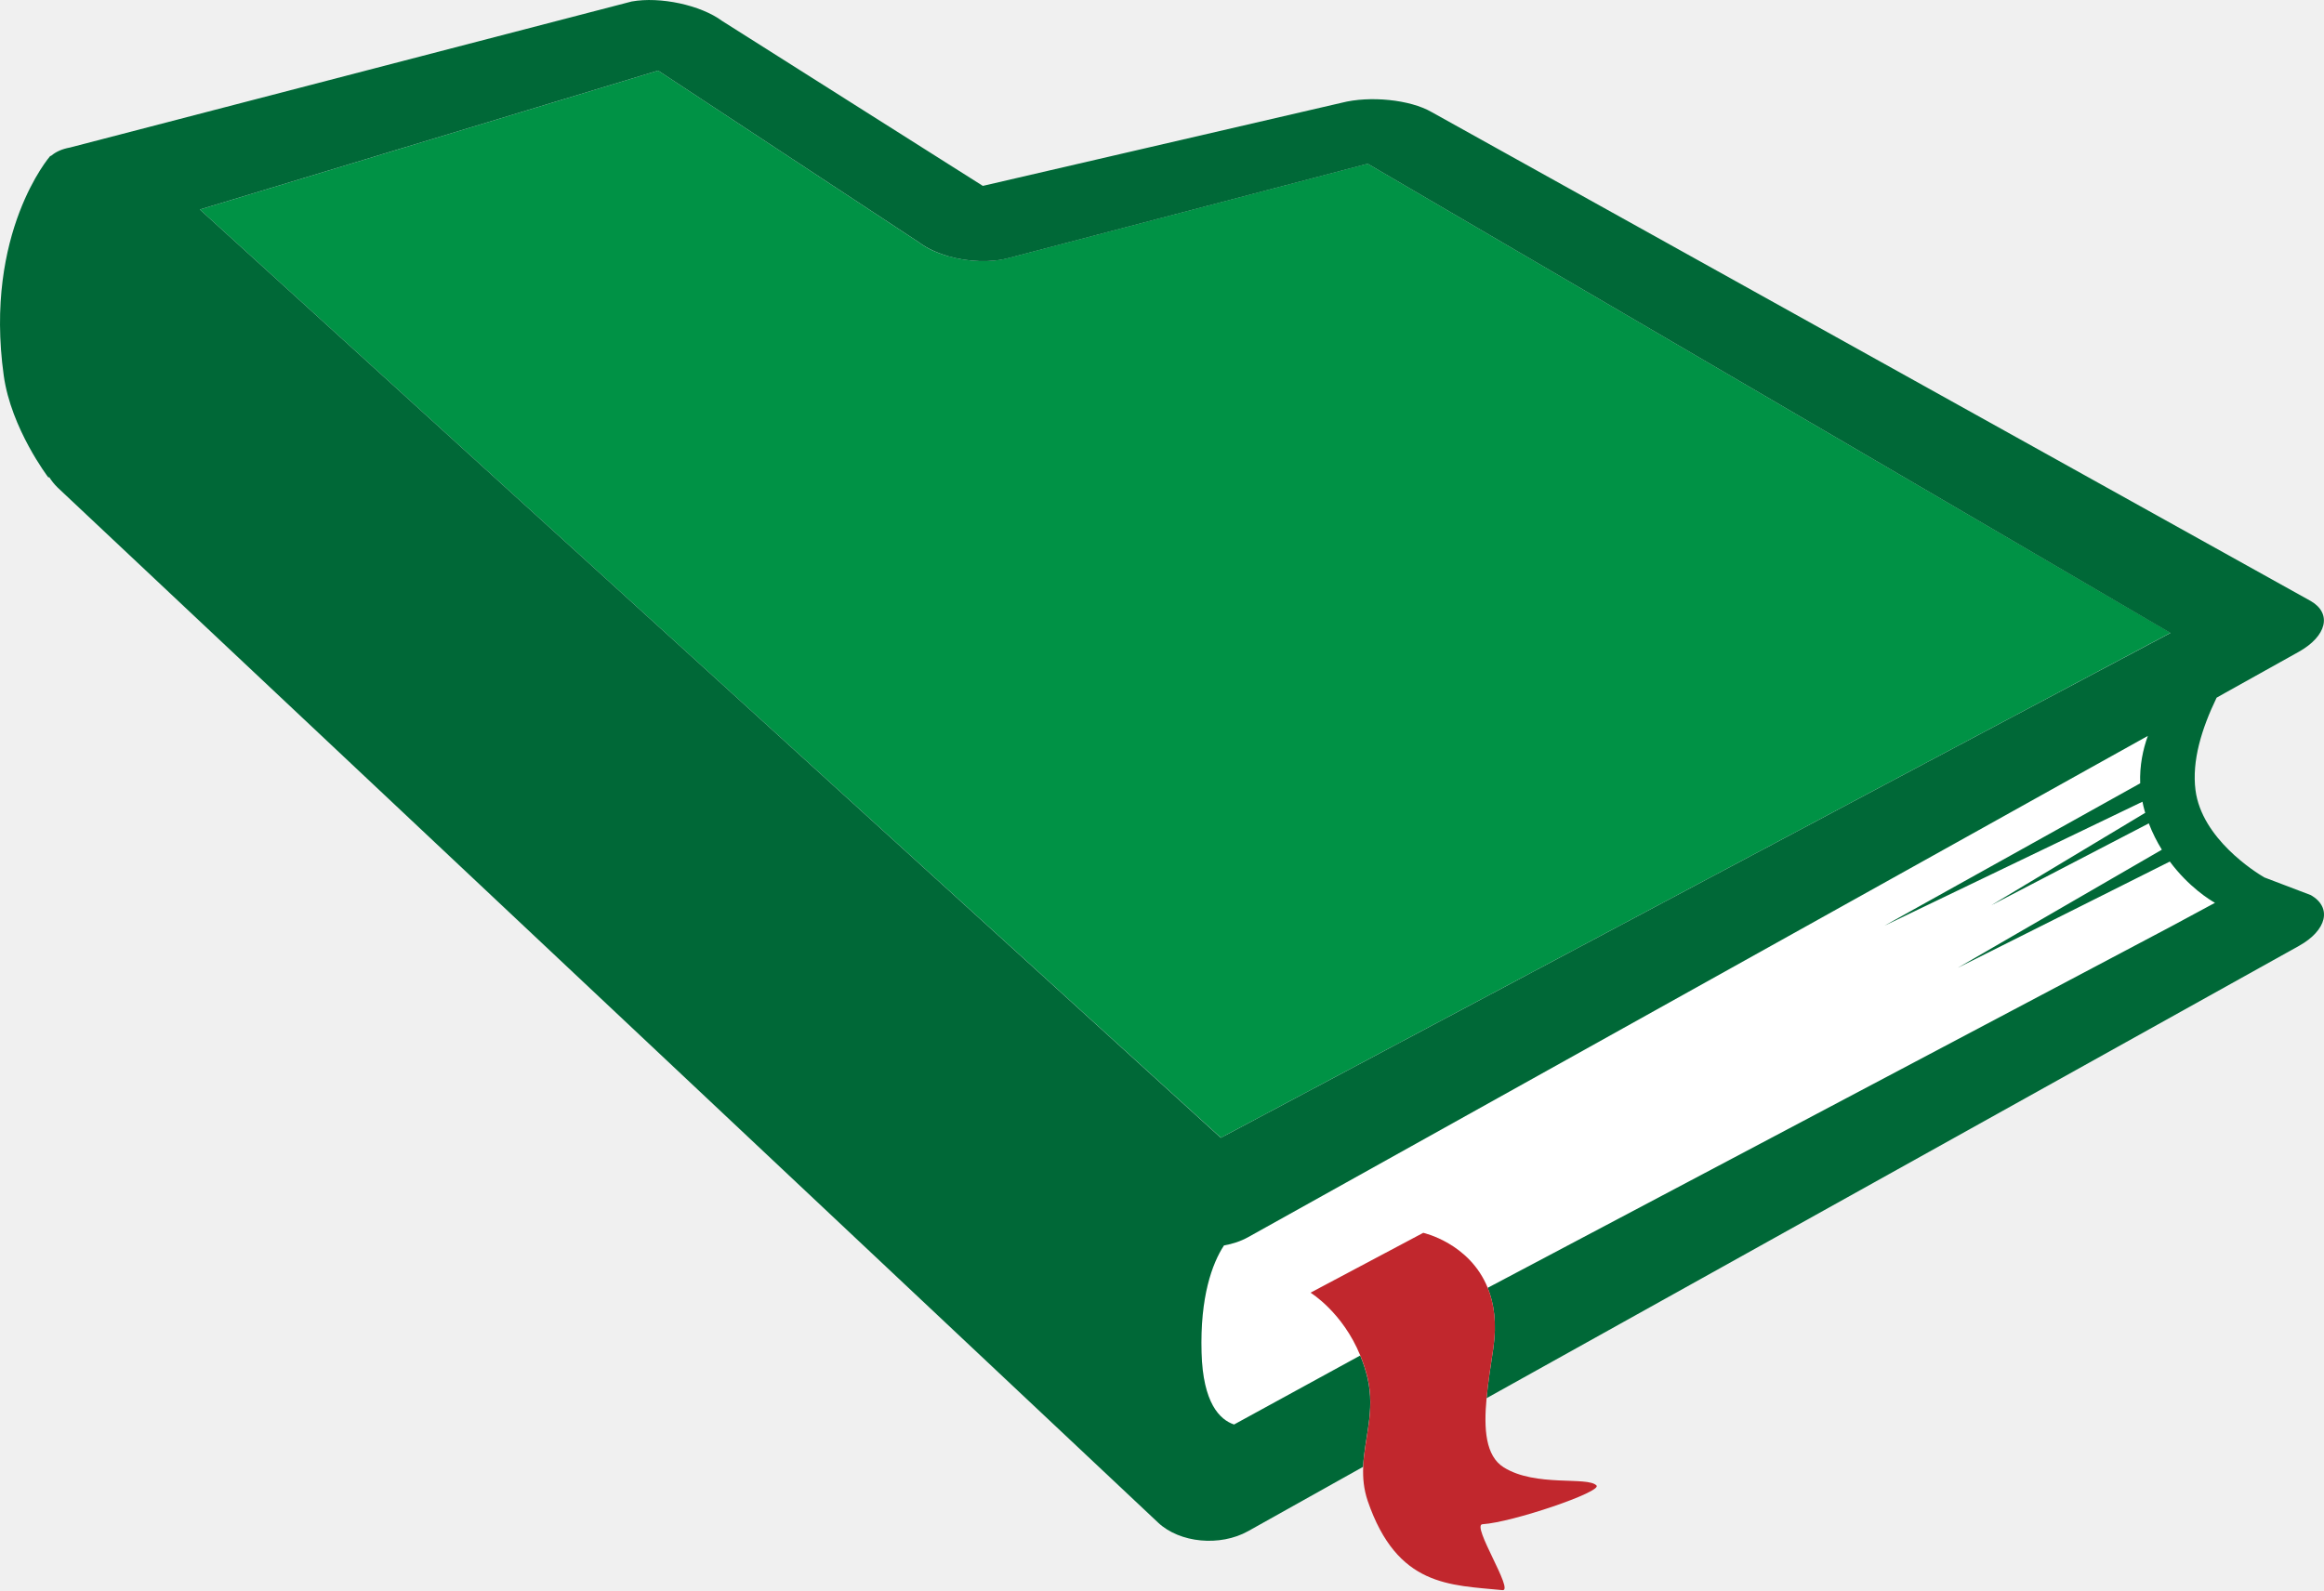
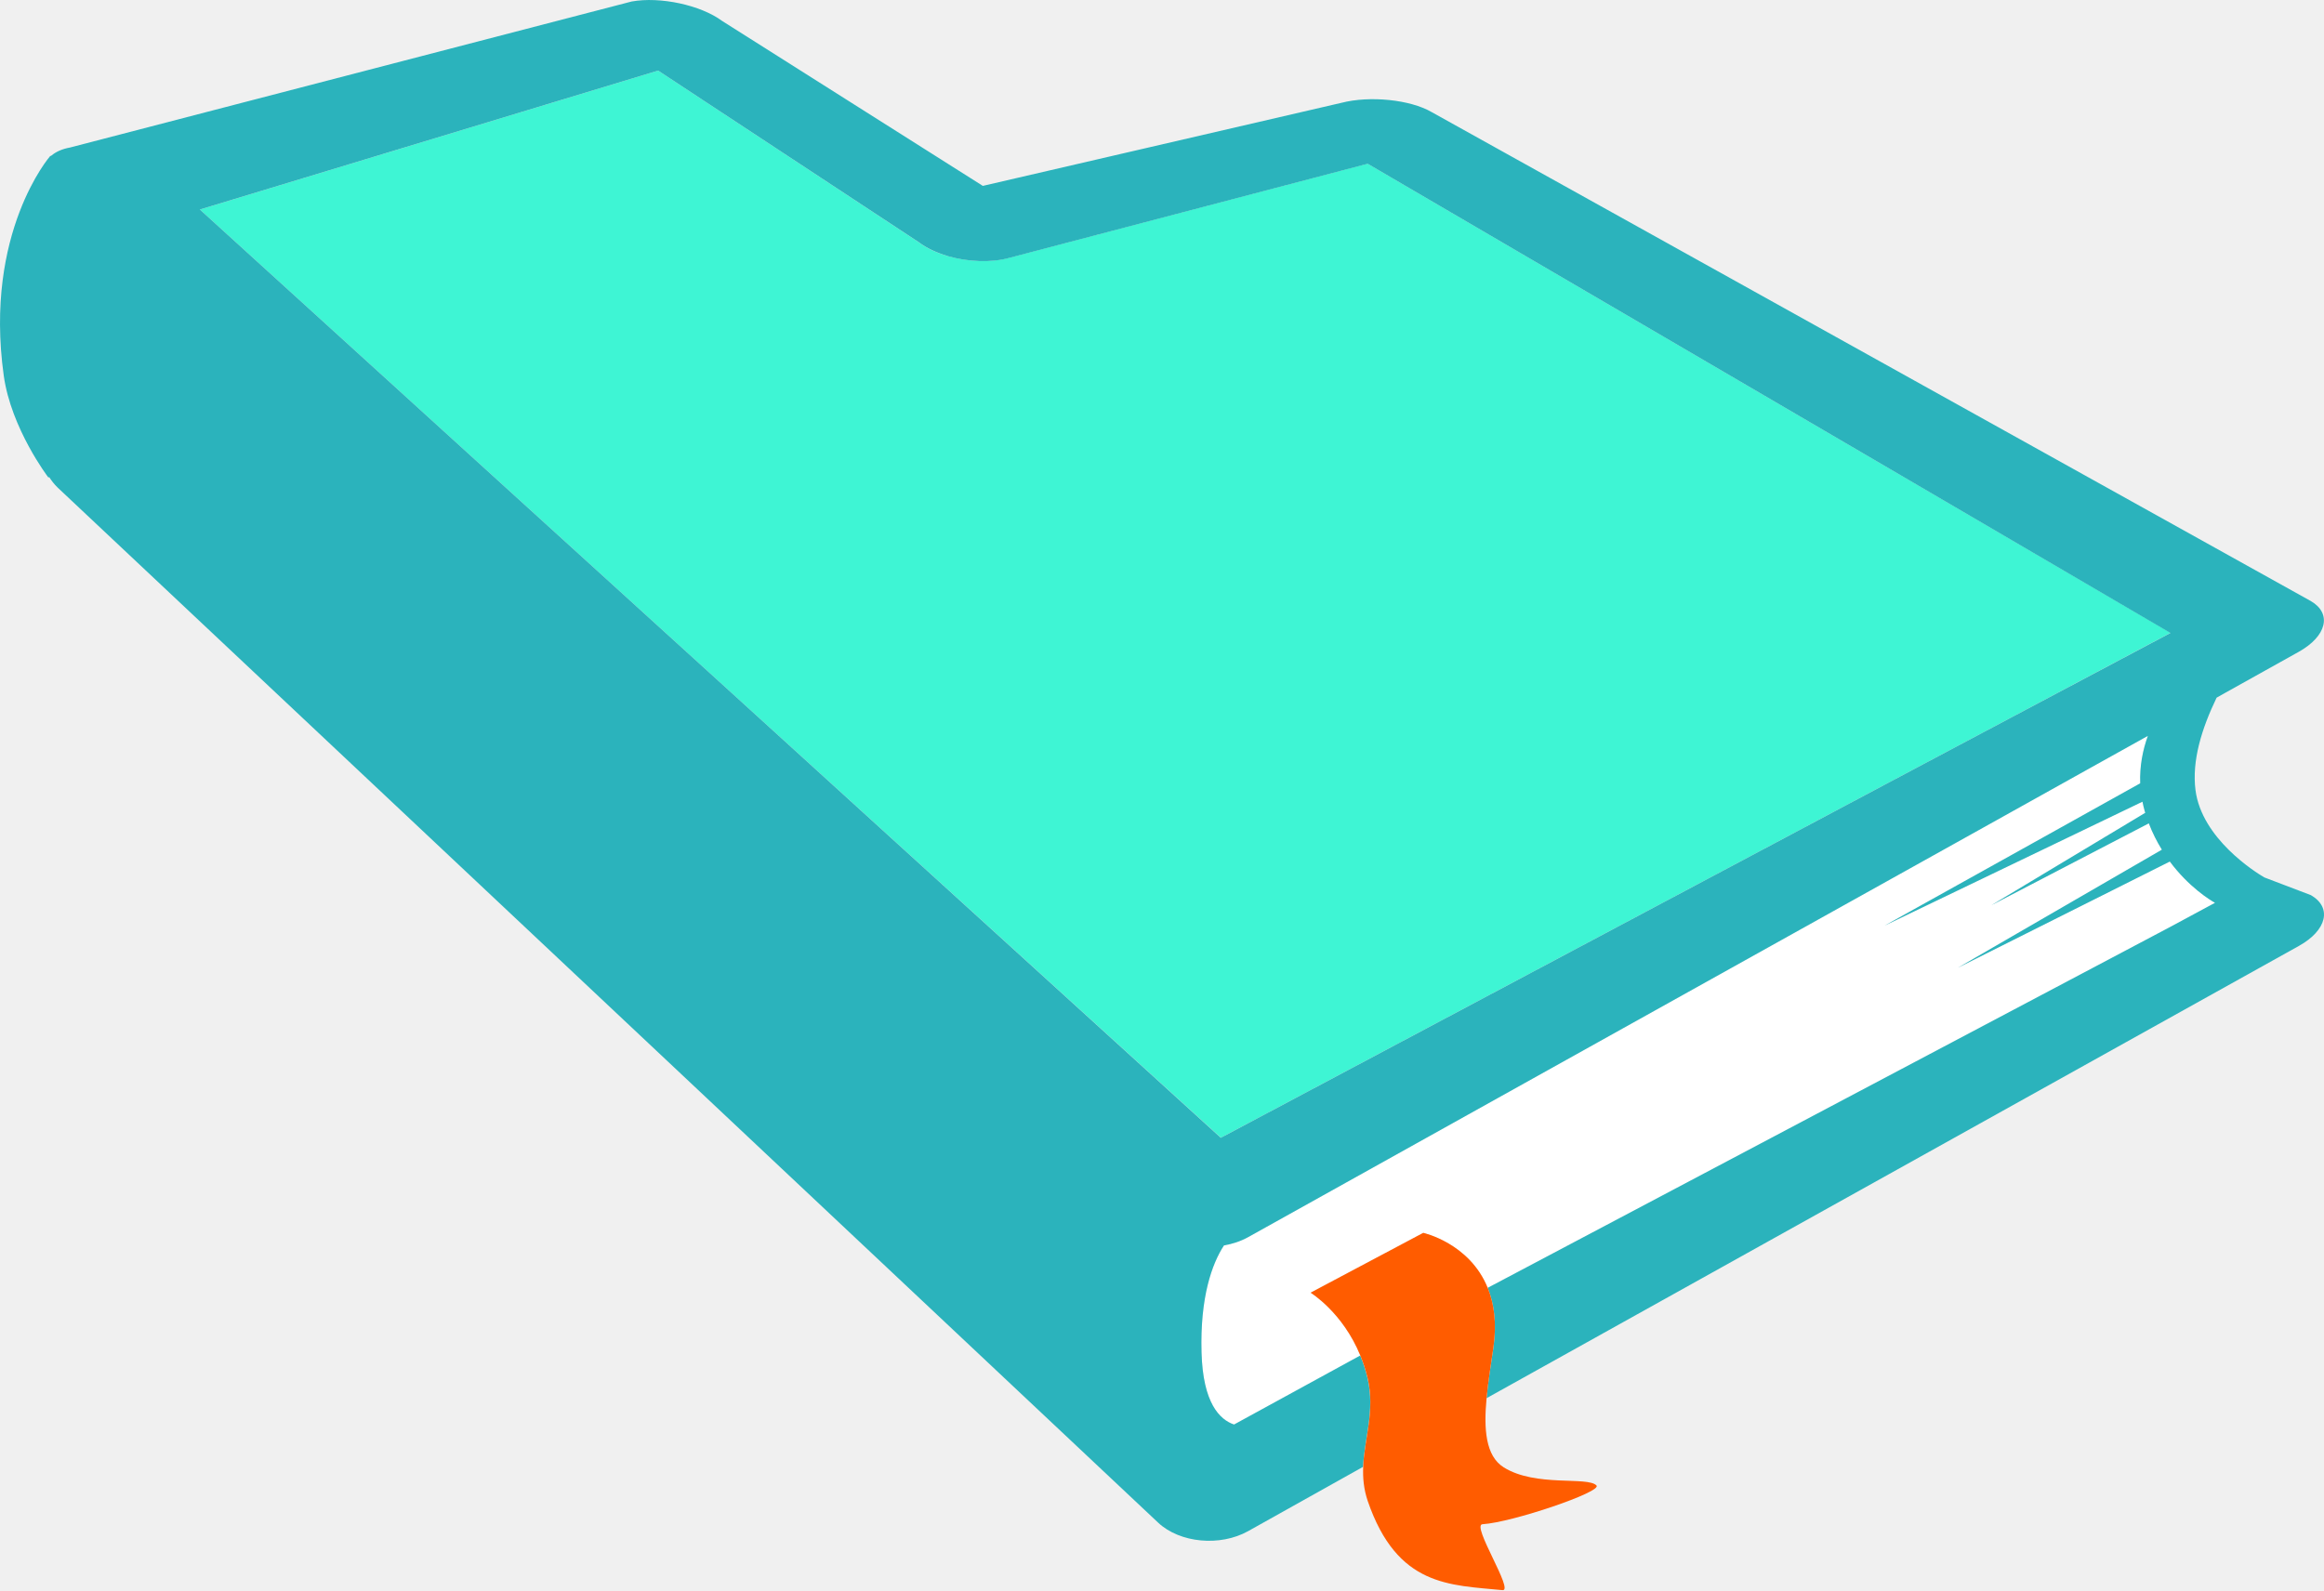
<svg xmlns="http://www.w3.org/2000/svg" version="1.1" id="Layer_1" x="0px" y="0px" viewBox="0 0 248.85 170.33" style="enable-background:new 0 0 248.85 170.33;" xml:space="preserve">
  <style type="text/css">
	.st0{fill:#FFFFFF;}
	.st1{fill:none;}
- 	.st2{fill:#009245;}
- 	.st3{fill:#006837;}
- 	.st4{fill:#C1272D;}
+ 	.st2{fill:#3EF5D4;}
+ 	.st3{fill:#2BB3BC;}
+ 	.st4{fill:#FF5C00;}
</style>
  <g>
    <path class="st0" d="M232.34,92.28l-6.24,3.13l-16.46,8.25l15.39-8.91l6.46-3.74c-0.52-0.84-1-1.77-1.4-2.82l-8.52,4.43l-8.34,4.34   l7.79-4.68l8.69-5.22c-0.02-0.07-0.05-0.13-0.06-0.19c-0.1-0.34-0.17-0.67-0.24-1l-10.56,5.08l-17.06,8.2l15.95-8.88l11.43-6.37   c-0.07-1.89,0.29-3.62,0.82-5.08l-6.07,3.38l-10.13,5.65l-80.14,44.66c-0.79,0.44-1.68,0.73-2.59,0.89   c-1.26,1.95-2.57,5.52-2.4,11.48c0.16,5.4,1.94,7.18,3.48,7.7l13.51-7.39c-1.9-4.65-5.33-6.73-5.33-6.73l12.07-6.41   c0,0,4.96,1.09,6.9,5.89l73.11-38.67l4.77-2.57C236.65,96.4,234.38,95.02,232.34,92.28z" />
    <path class="st1" d="M101.48,27.42c-0.02,0-0.03-0.01-0.05-0.02l0.03,0.02C101.46,27.42,101.48,27.42,101.48,27.42z" />
    <path class="st2" d="M199.81,48.73l-53.37-31.2l-38.37,10.08c-1.96,0.55-4.45,0.44-6.6-0.19c0,0-0.02,0.01-0.02,0.01l-0.03-0.02   c-1.16-0.34-2.22-0.83-3.02-1.45L70.47,7.56L21.4,22.44l20.53,18.67l7.74,7.04l26,23.64l55.06,50.07l74.18-39.46l10.11-5.37   l17.4-9.25L199.81,48.73z" />
    <path class="st3" d="M247.45,95.88l-4.99-1.9c-0.96-0.56-6.7-4.15-7.37-9.35c-0.4-3.14,0.65-6.56,2.26-9.9l0.85-0.48l7.94-4.43   c3.01-1.68,3.59-4.11,1.3-5.44l-28.16-15.67L153.29,12c-2.29-1.33-6.61-1.77-9.64-0.99l-38.41,8.9L77.32,2.24   c-2.3-1.7-6.63-2.63-9.68-2.08L7.5,15.8c-0.88,0.16-1.53,0.47-1.99,0.86c-0.05,0.03-0.09,0.04-0.15,0.07c0,0-7.09,8.16-4.96,23.49   c0.79,5.7,4.77,10.91,4.77,10.91c0.03,0,0.07-0.01,0.11-0.01c0.23,0.36,0.51,0.73,0.9,1.11l69.48,65.37l48.35,45.49   c2.32,2.18,6.63,2.59,9.64,0.91l12.31-6.89c0.13-3.06,1.29-5.95,0.48-9.47c-0.21-0.89-0.48-1.7-0.79-2.45l-13.51,7.39   c-1.54-0.52-3.33-2.3-3.48-7.7c-0.17-5.96,1.13-9.54,2.4-11.48c0.91-0.16,1.8-0.45,2.59-0.89l80.14-44.66l10.13-5.65l6.07-3.38   c-0.53,1.46-0.89,3.19-0.82,5.08l-11.43,6.37l-15.95,8.88l17.06-8.2l10.56-5.08c0.07,0.33,0.14,0.66,0.24,1   c0.02,0.07,0.04,0.13,0.06,0.19l-8.69,5.22l-7.79,4.68l8.34-4.34l8.52-4.43c0.4,1.04,0.88,1.98,1.4,2.82l-6.46,3.74l-15.39,8.91   l16.46-8.25l6.24-3.13c2.04,2.74,4.3,4.12,4.84,4.42l-4.77,2.57l-73.11,38.67c0.68,1.67,0.99,3.79,0.6,6.48   c-0.26,1.76-0.56,3.6-0.72,5.34l86.98-48.44C249.16,99.65,249.74,97.21,247.45,95.88z M215.01,77.04l-10.11,5.37l-74.18,39.46   L75.67,71.79l-26-23.64l-7.74-7.04L21.4,22.44L70.47,7.56l27.94,18.4c0.81,0.62,1.87,1.1,3.02,1.45c0.02,0,0.03,0.01,0.05,0.02   c2.14,0.62,4.64,0.74,6.6,0.19l38.37-10.08l53.37,31.2l32.59,19.06L215.01,77.04z" />
    <path class="st4" d="M158.74,163.26c3.19-0.19,12.85-3.48,12.21-4.15c-0.94-1-6.51,0.2-9.93-1.94c-1.96-1.22-2.15-4.13-1.84-7.41   c0.16-1.74,0.46-3.58,0.72-5.34c0.4-2.69,0.08-4.81-0.6-6.48c-1.94-4.8-6.9-5.89-6.9-5.89l-12.07,6.41c0,0,3.43,2.08,5.33,6.73   c0.31,0.75,0.58,1.56,0.79,2.45c0.81,3.52-0.36,6.41-0.48,9.47c-0.05,1.18,0.05,2.37,0.48,3.65c3.16,9.22,8.81,9,14.43,9.56   C162.18,170.46,157.51,163.33,158.74,163.26z" />
  </g>
</svg>
